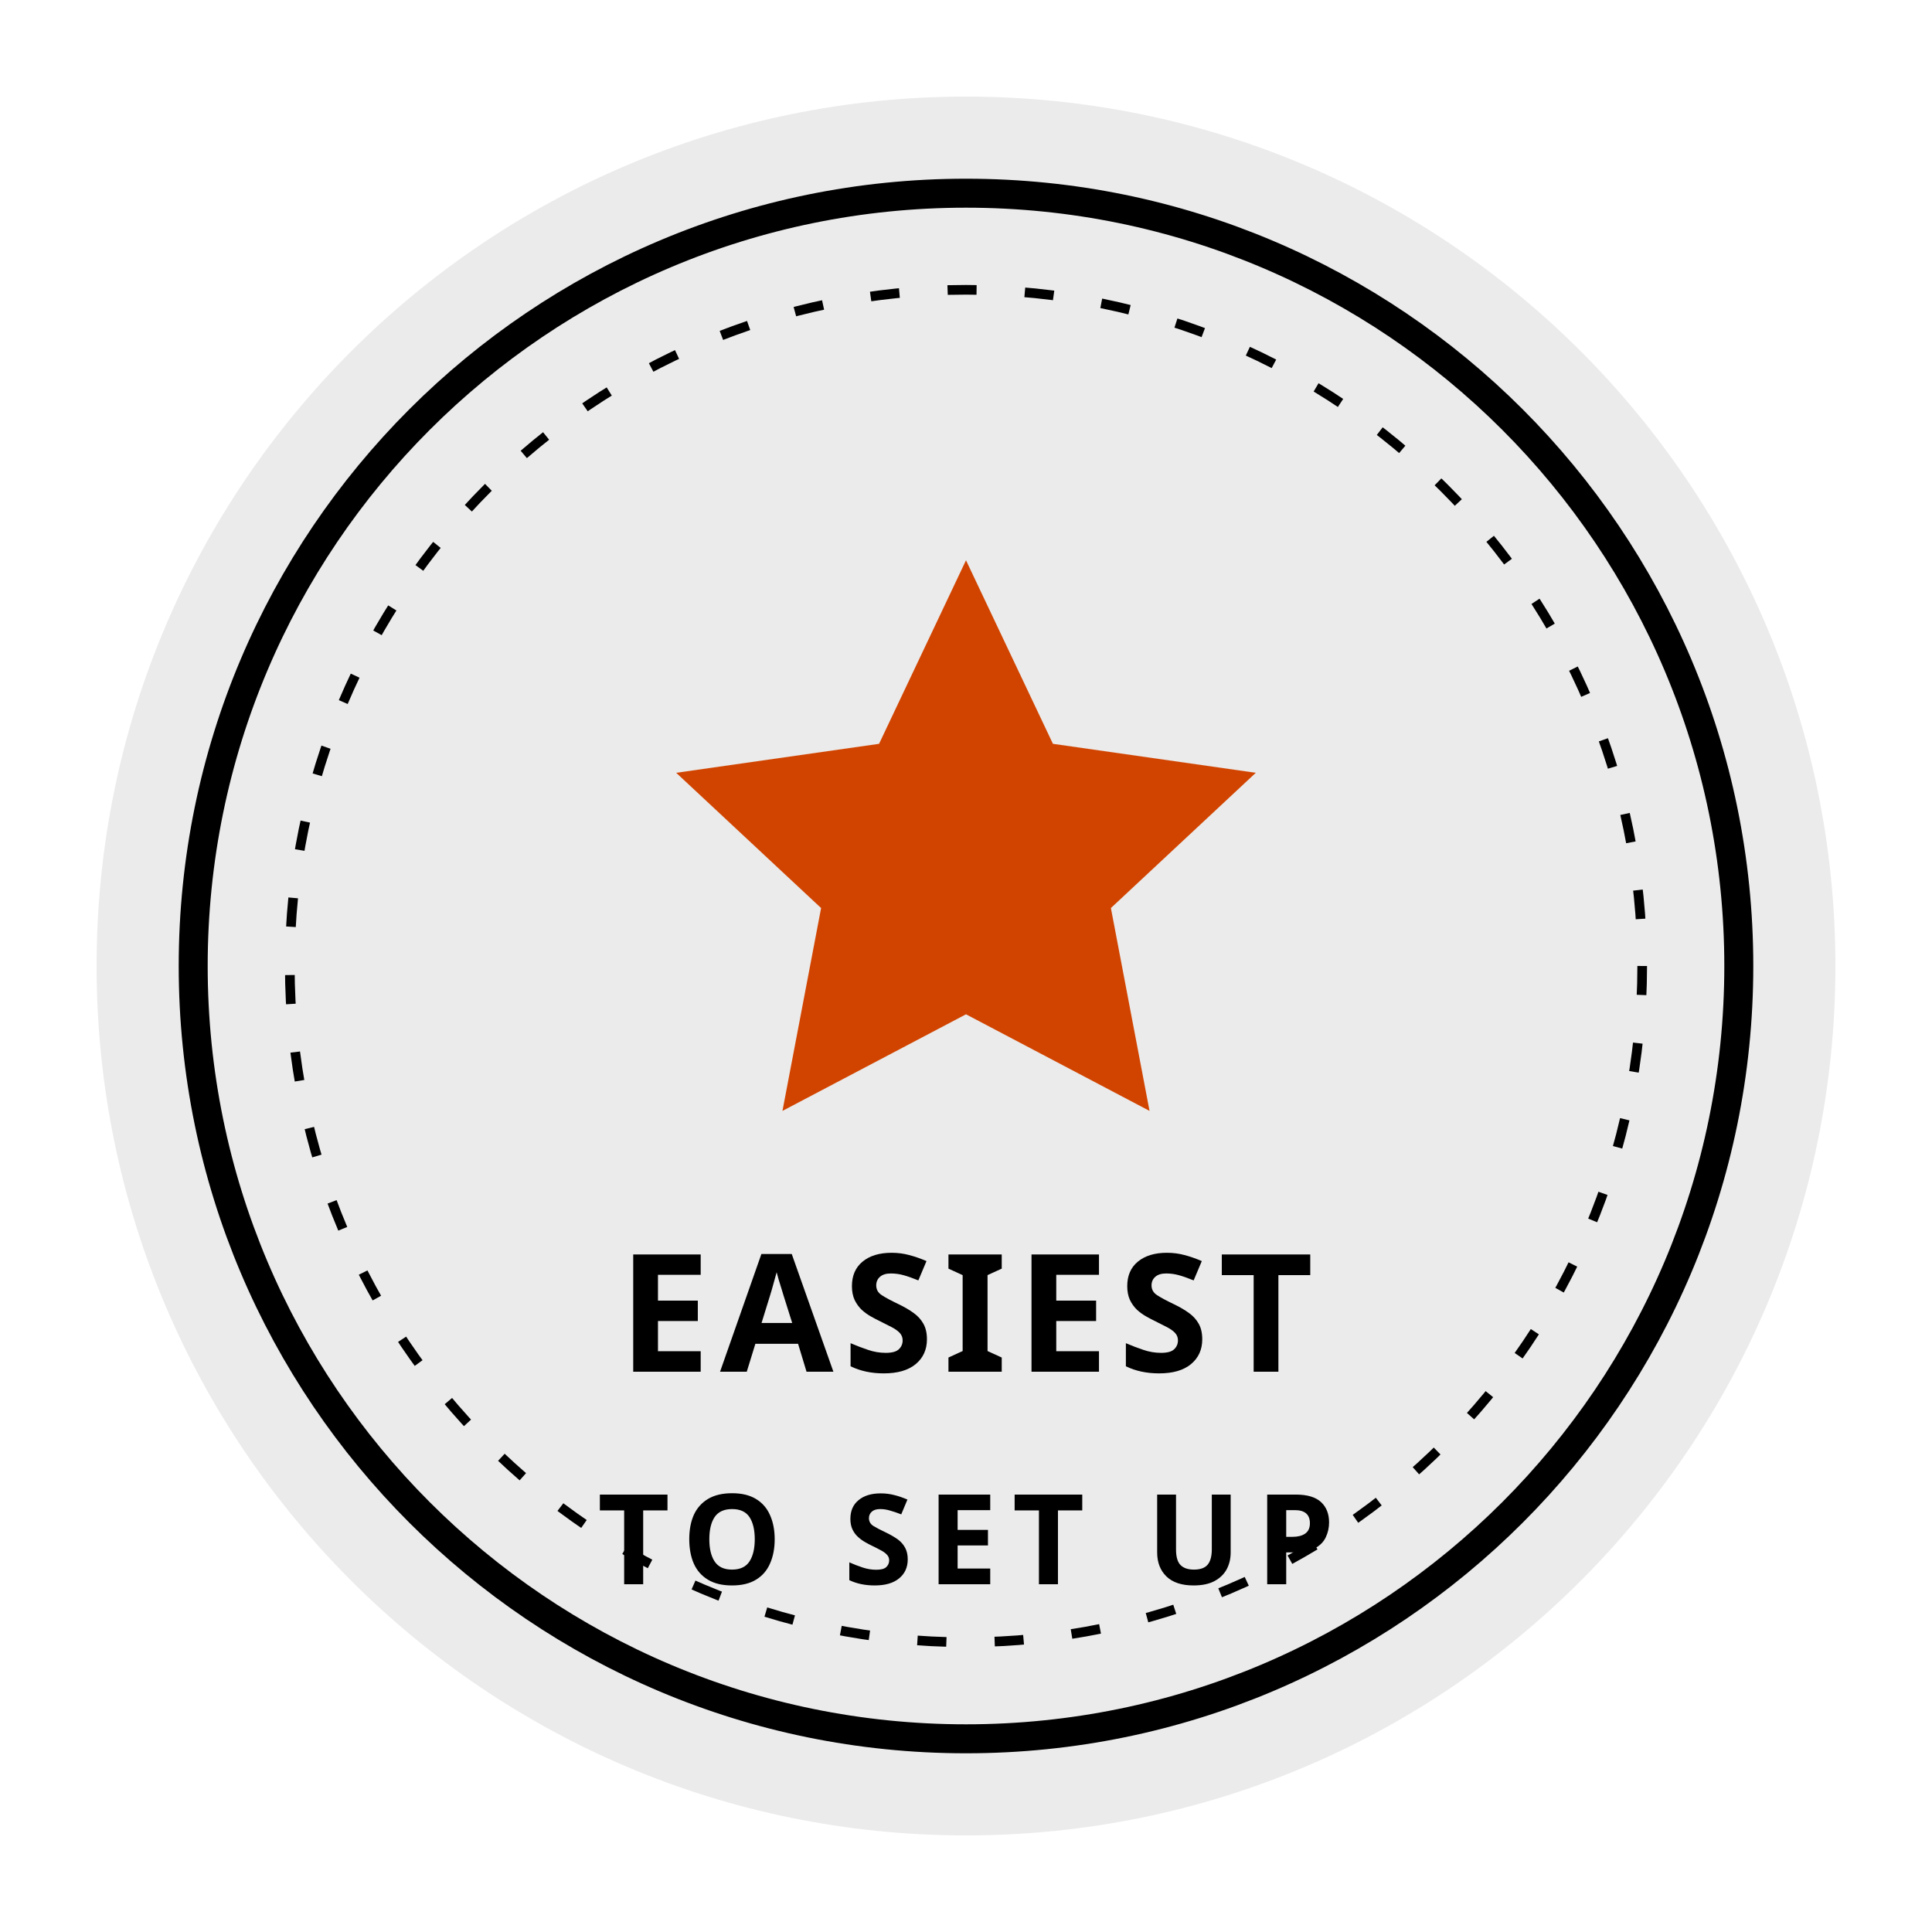
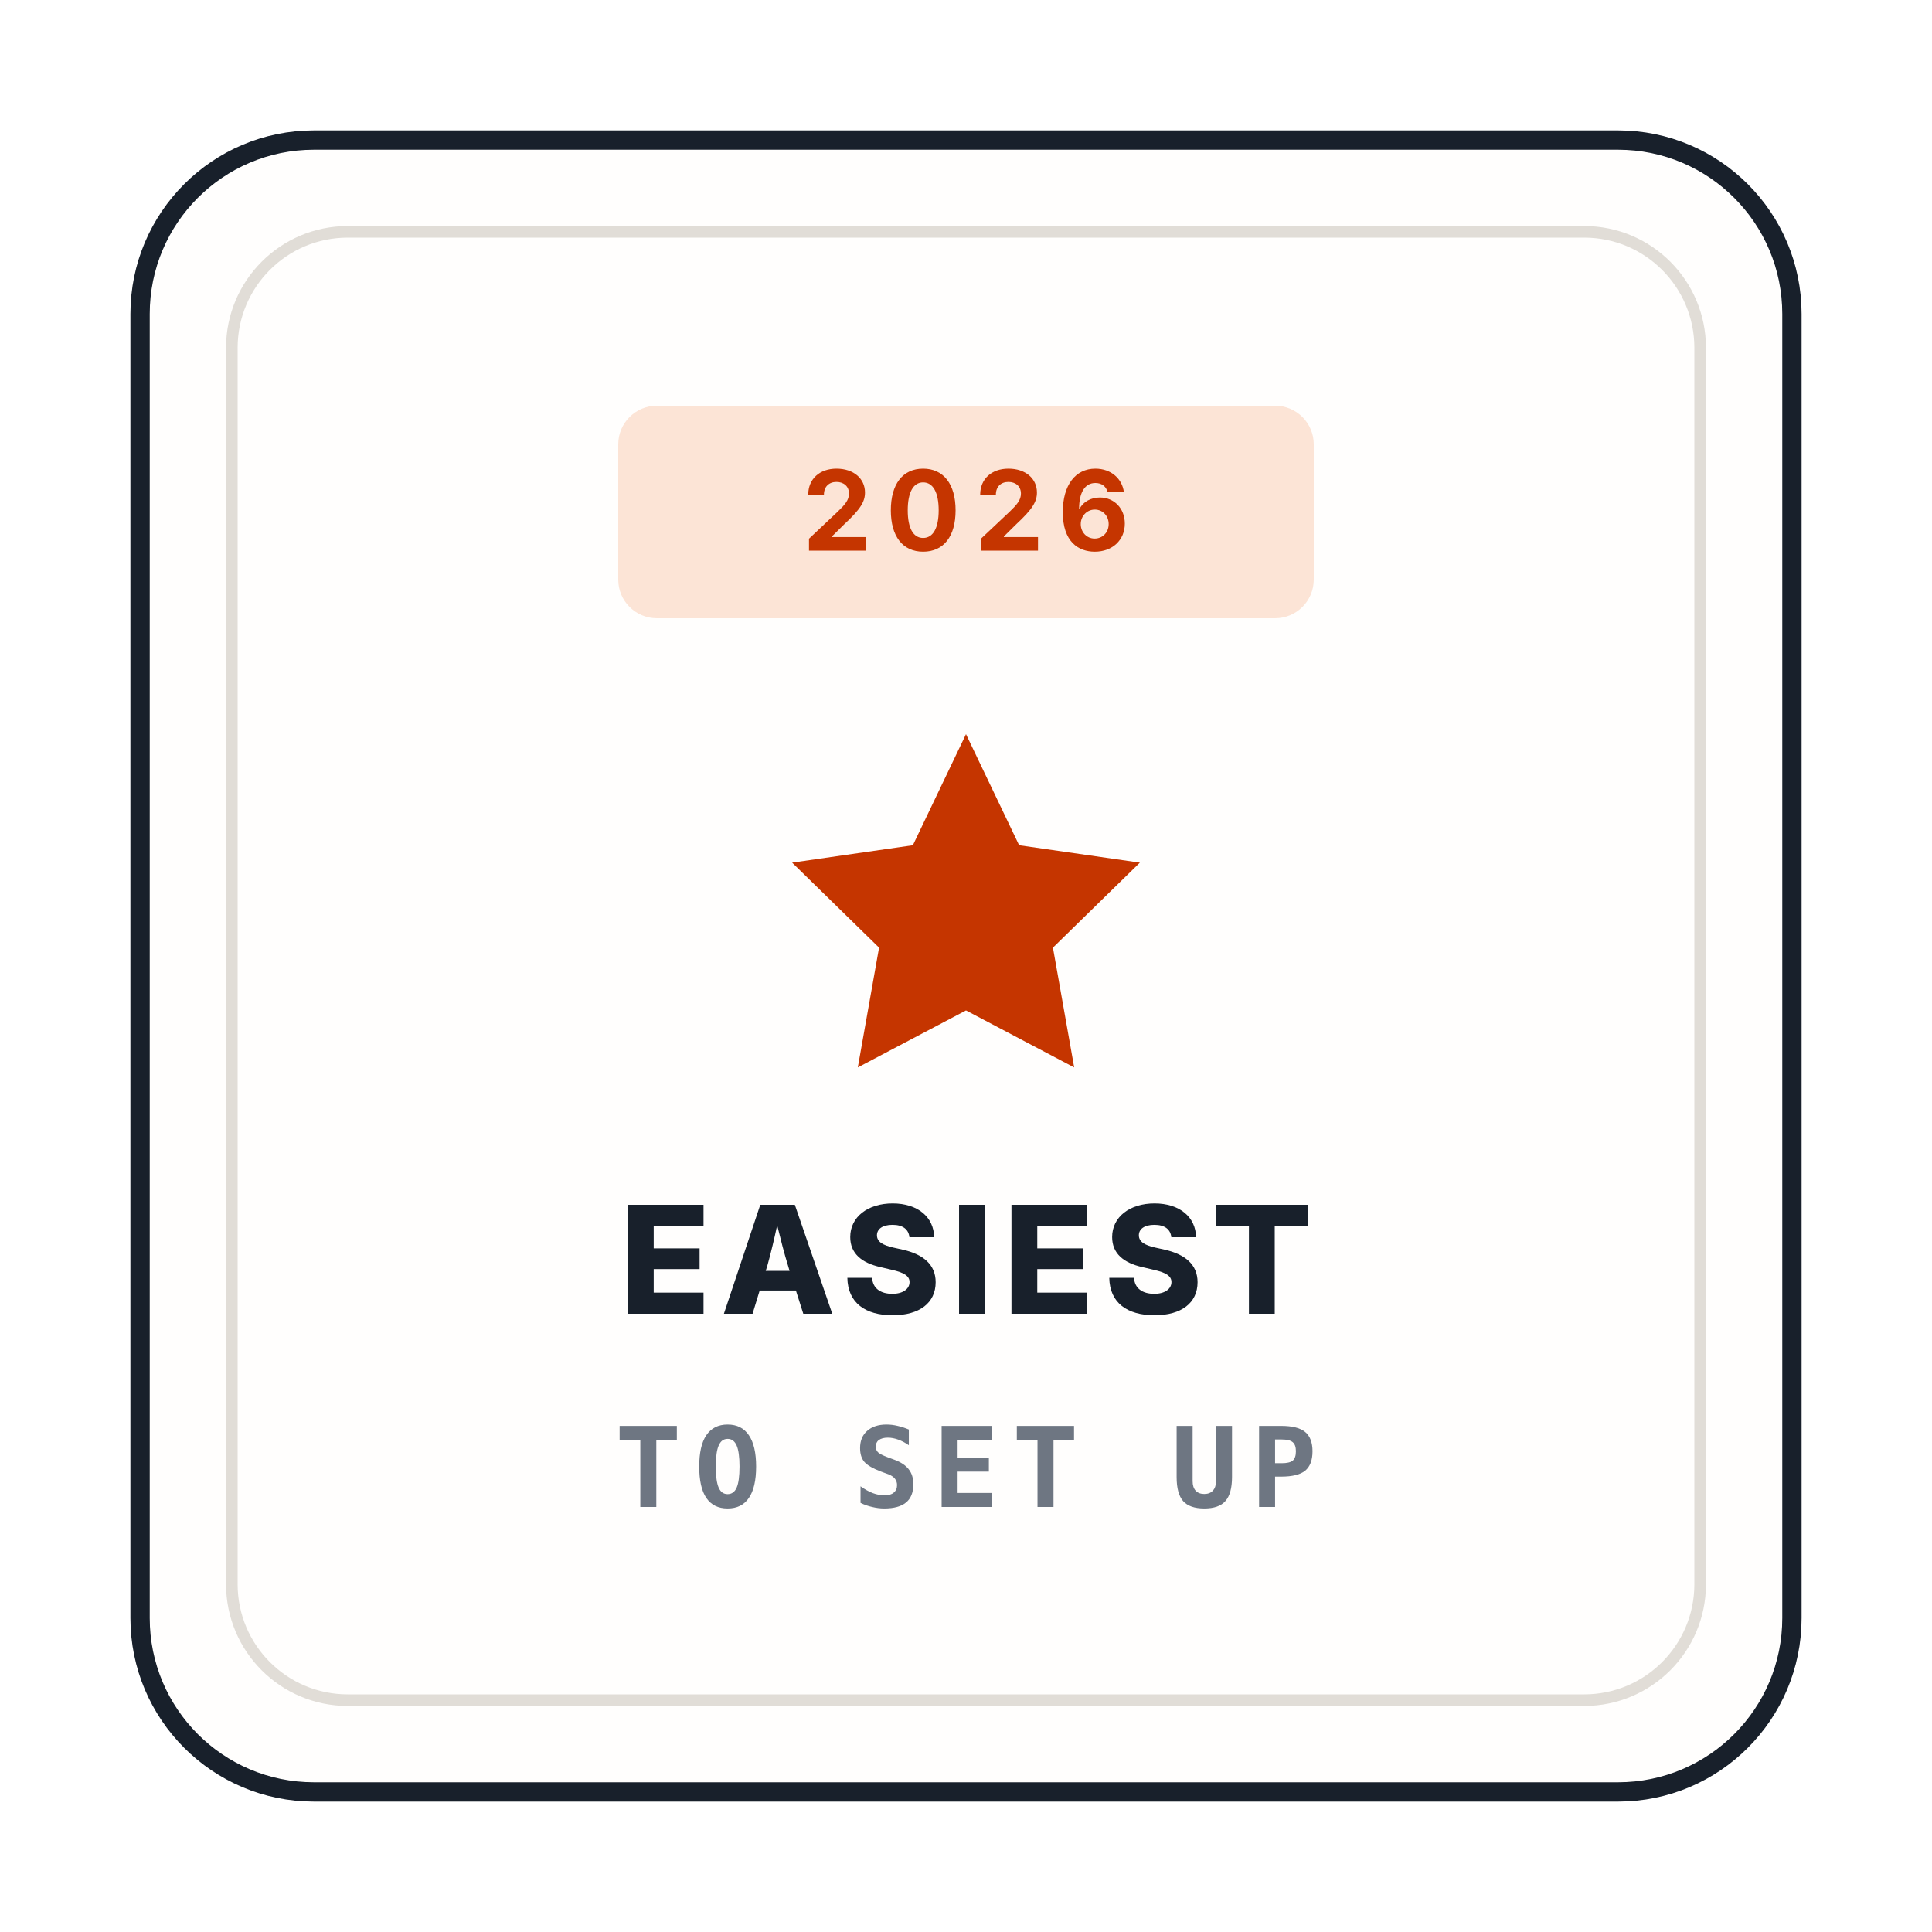
<svg xmlns="http://www.w3.org/2000/svg" viewBox="0 0 200 200" width="200" height="200">
-   <style>.s-bg{fill:#f8f6f3}.s-panel{fill:#fffefd}.s-sunk{fill:#f0ede9}.s-line{fill:#dfdcd7}.s-ink{fill:#1b222c}.s-muted{fill:#81878f}.s-faint{fill:#d0d4db}.s-acc{fill:#d14400}.s-acc2{fill:#ffdfca}.s-ok{fill:#389560}.s-ok2{fill:#d6f2de}.s-warn{fill:#e6ac3d}.s-warn2{fill:#fdedc9}.s-bad{fill:#cf4040}.s-bad2{fill:#ffe4e1}.s-data{fill:#384e6e}.s-data2{fill:#bfccdf}.s-skin{fill:#d6d3cf}.s-hair{fill:#1f2733}.s-hair2{fill:#7d838e}.s-stroke{fill:none;stroke:#dfdcd7}.s-stroke-ink{fill:none;stroke:#1b222c}.s-stroke-acc{fill:none;stroke:#d14400}.s-stroke-data{fill:none;stroke:#384e6e}.s-text{fill:#1b222c;font-family:system-ui,sans-serif}.s-text-muted{fill:#81878f;font-family:system-ui,sans-serif}.s-text-acc{fill:#d14400;font-family:system-ui,sans-serif}.s-num{fill:#1b222c;font-family:system-ui,sans-serif}.s-logo{fill:currentColor}.s-logo-text{fill:currentColor;font-family:system-ui,sans-serif}</style>
-   <circle cx="100" cy="100" r="90" class="s-logo" opacity="0.08" />
-   <circle cx="100" cy="100" r="80" class="s-stroke-ink" style="stroke:currentColor" stroke-width="3" />
-   <circle cx="100" cy="100" r="70" class="s-stroke-ink" style="stroke:currentColor" stroke-width="1" stroke-dasharray="3 5" />
-   <path d="M100 58l9 19 21 3-15 14 4 21-19-10-19 10 4-21-15-14 21-3z" class="s-acc" />
-   <text x="100" y="142" font-size="17" font-weight="800" text-anchor="middle" class="s-logo-text" letter-spacing="1">EASIEST</text>
-   <text x="100" y="164" font-size="13" font-weight="600" text-anchor="middle" class="s-logo-text" letter-spacing="1.5">TO SET UP</text>
+   <style>.s-bg{fill:#f8f6f2}.s-panel{fill:#fffefd}.s-sunk{fill:#f1eee9}.s-line{fill:#e1ddd7}.s-grid{fill:#eae6e0}.s-ink{fill:#18202b}.s-ink-soft{fill:#3f4956}.s-muted{fill:#6e7682}.s-faint{fill:#cfd4dc}.s-acc{fill:#c53500}.s-acc2{fill:#fce4d6}.s-ok{fill:#268854}.s-ok2{fill:#daf2e3}.s-warn{fill:#cc8b18}.s-warn2{fill:#fcf0d2}.s-bad{fill:#c73434}.s-bad2{fill:#fce2e0}.s-data{fill:#324a6e}.s-data2{fill:#d2dce9}.s-stroke{fill:none;stroke:#e1ddd7}.s-stroke-grid{fill:none;stroke:#eae6e0}.s-stroke-ink{fill:none;stroke:#18202b}.s-stroke-panel{fill:none;stroke:#fffefd}.s-stroke-muted{fill:none;stroke:#6e7682}.s-stroke-acc{fill:none;stroke:#c53500}.s-stroke-ok{fill:none;stroke:#268854}.s-stroke-data{fill:none;stroke:#324a6e}.s-text{fill:#18202b;font-family:system-ui,-apple-system,sans-serif}.s-text-soft{fill:#3f4956;font-family:system-ui,-apple-system,sans-serif}.s-text-muted{fill:#6e7682;font-family:system-ui,-apple-system,sans-serif}.s-text-acc{fill:#c53500;font-family:system-ui,-apple-system,sans-serif}.s-text-on-acc{fill:#fffefd;font-family:system-ui,-apple-system,sans-serif}.s-text-mono{fill:#6e7682;font-family:ui-monospace,Menlo,monospace}.s-text-mono-ink{fill:#18202b;font-family:ui-monospace,Menlo,monospace}.s-num{fill:#18202b;font-family:system-ui,-apple-system,sans-serif}.s-logo{fill:currentColor}.s-logo-text{fill:currentColor;font-family:system-ui,-apple-system,sans-serif}</style>
+   <rect x="14" y="14" width="172" height="172" rx="18" class="s-panel" />
+   <rect x="14.5" y="14.5" width="171" height="171" rx="18" class="s-stroke-ink" stroke-width="2" />
+   <rect x="24" y="24" width="152" height="152" rx="12" class="s-stroke" stroke-width="1.2" />
+   <rect x="64" y="42" width="72" height="22" rx="4" class="s-acc2" />
+   <text x="100" y="57" font-size="11.5" font-weight="750" text-anchor="middle" letter-spacing="1.4" class="s-text-acc">2026</text>
+   <path d="M100 76l5.5 11.5 12.5 1.8-9 8.8 2.2 12.4-11.2-5.9-11.2 5.9 2.2-12.4-9-8.8 12.5-1.8z" class="s-acc" />
+   <text x="100" y="136" font-size="15.5" font-weight="800" text-anchor="middle" letter-spacing="1" class="s-text">EASIEST</text>
+   <text x="100" y="156" font-size="11.5" font-weight="650" text-anchor="middle" letter-spacing="1.3" class="s-text-mono">TO SET UP</text>
</svg>
